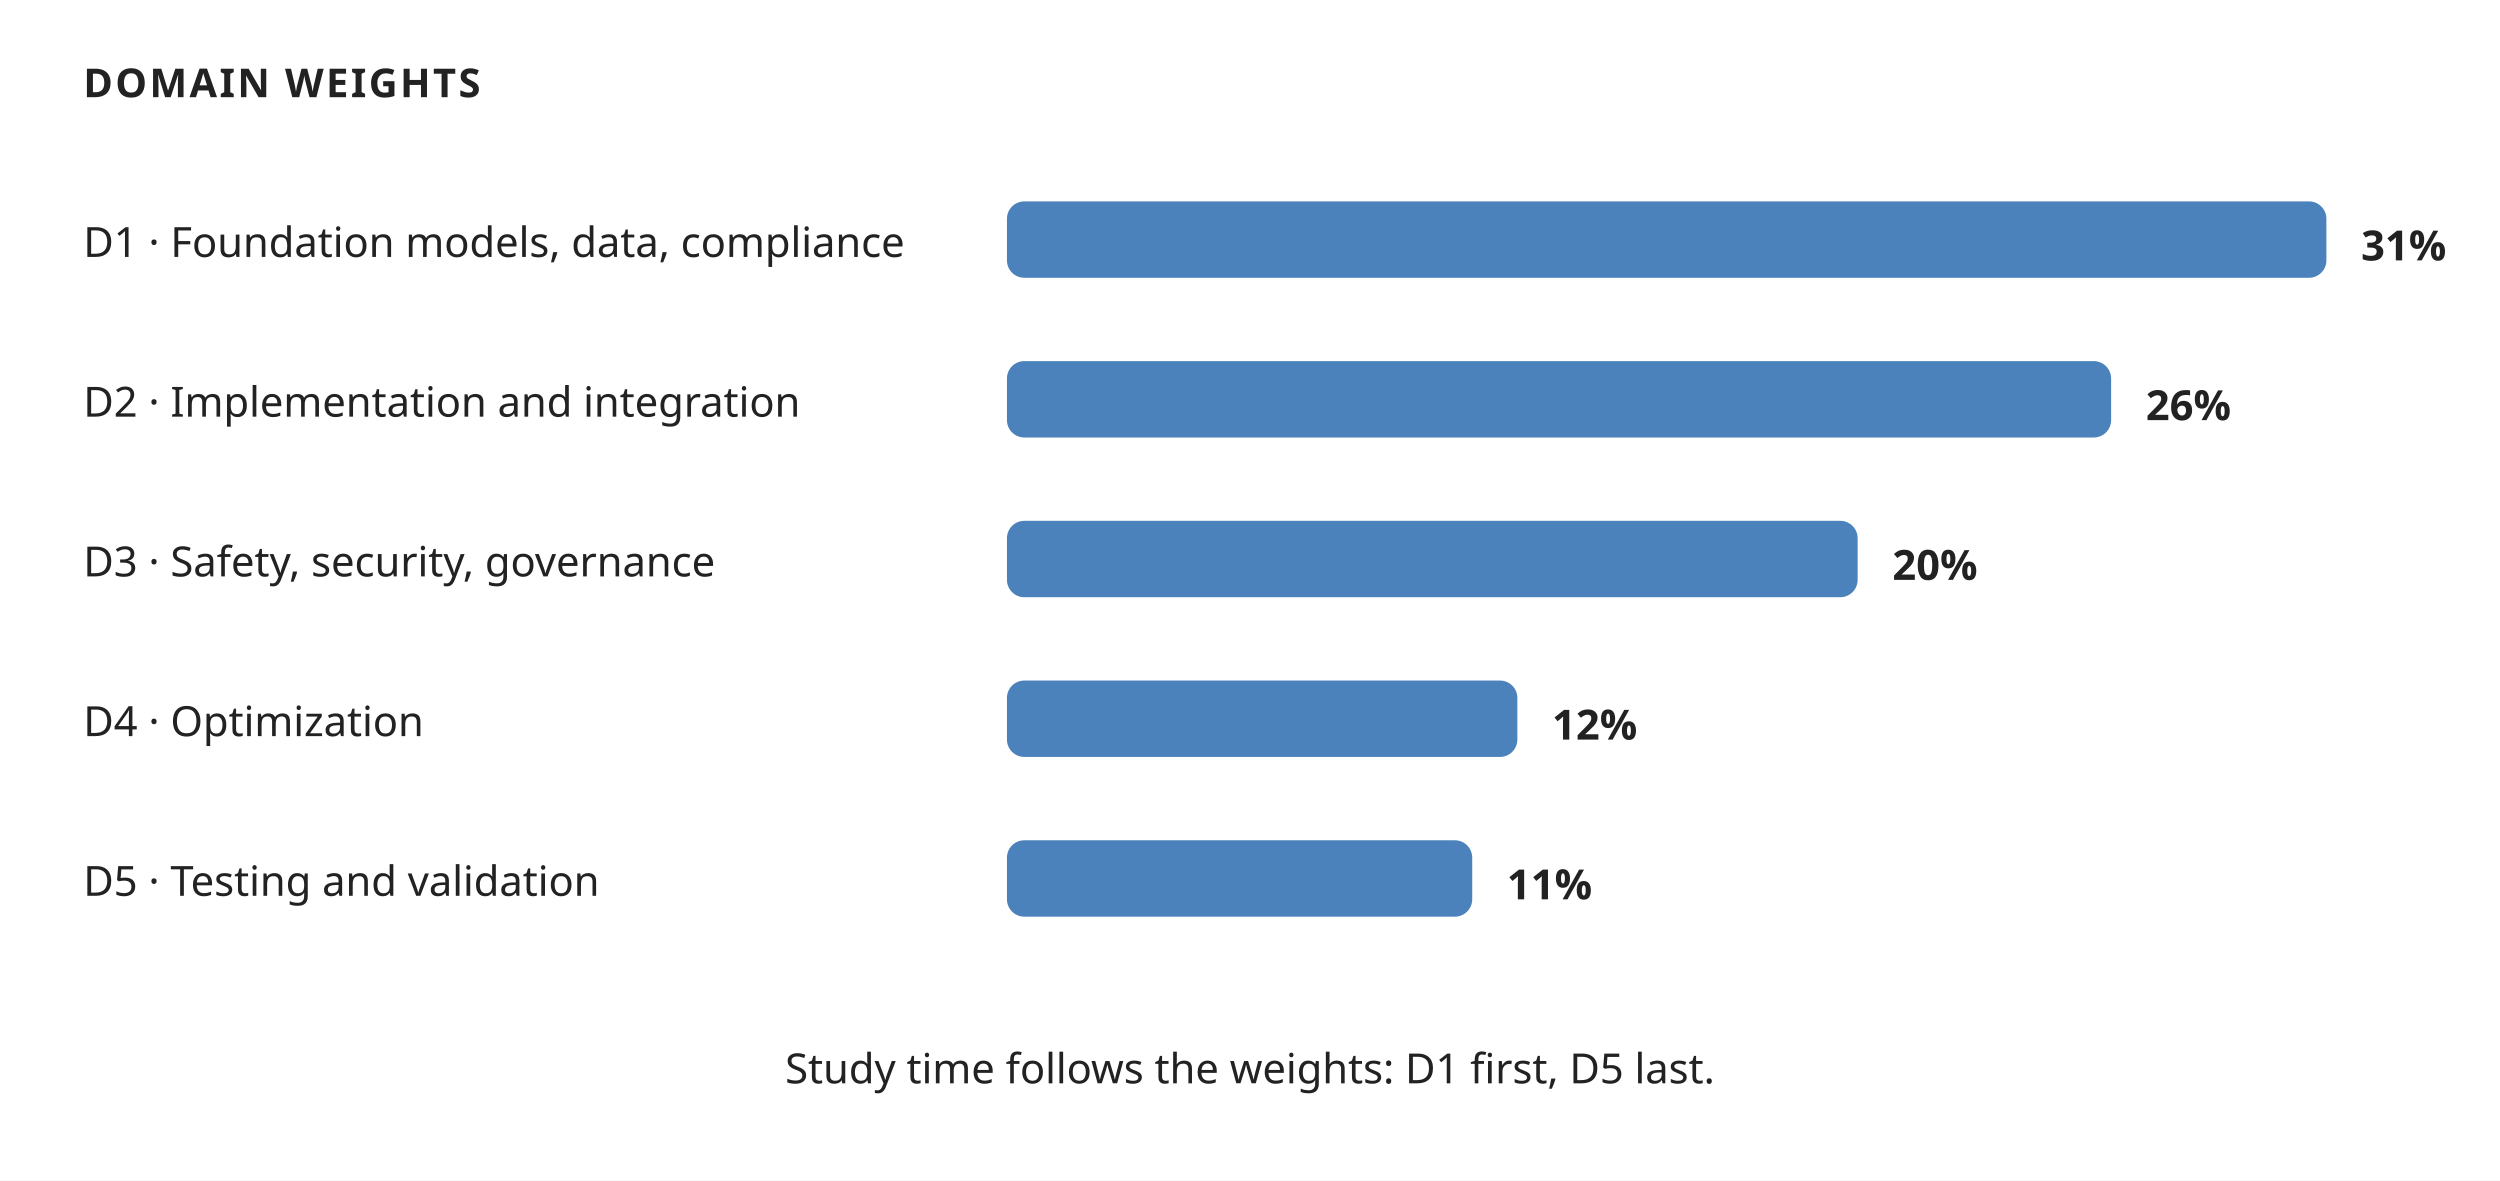
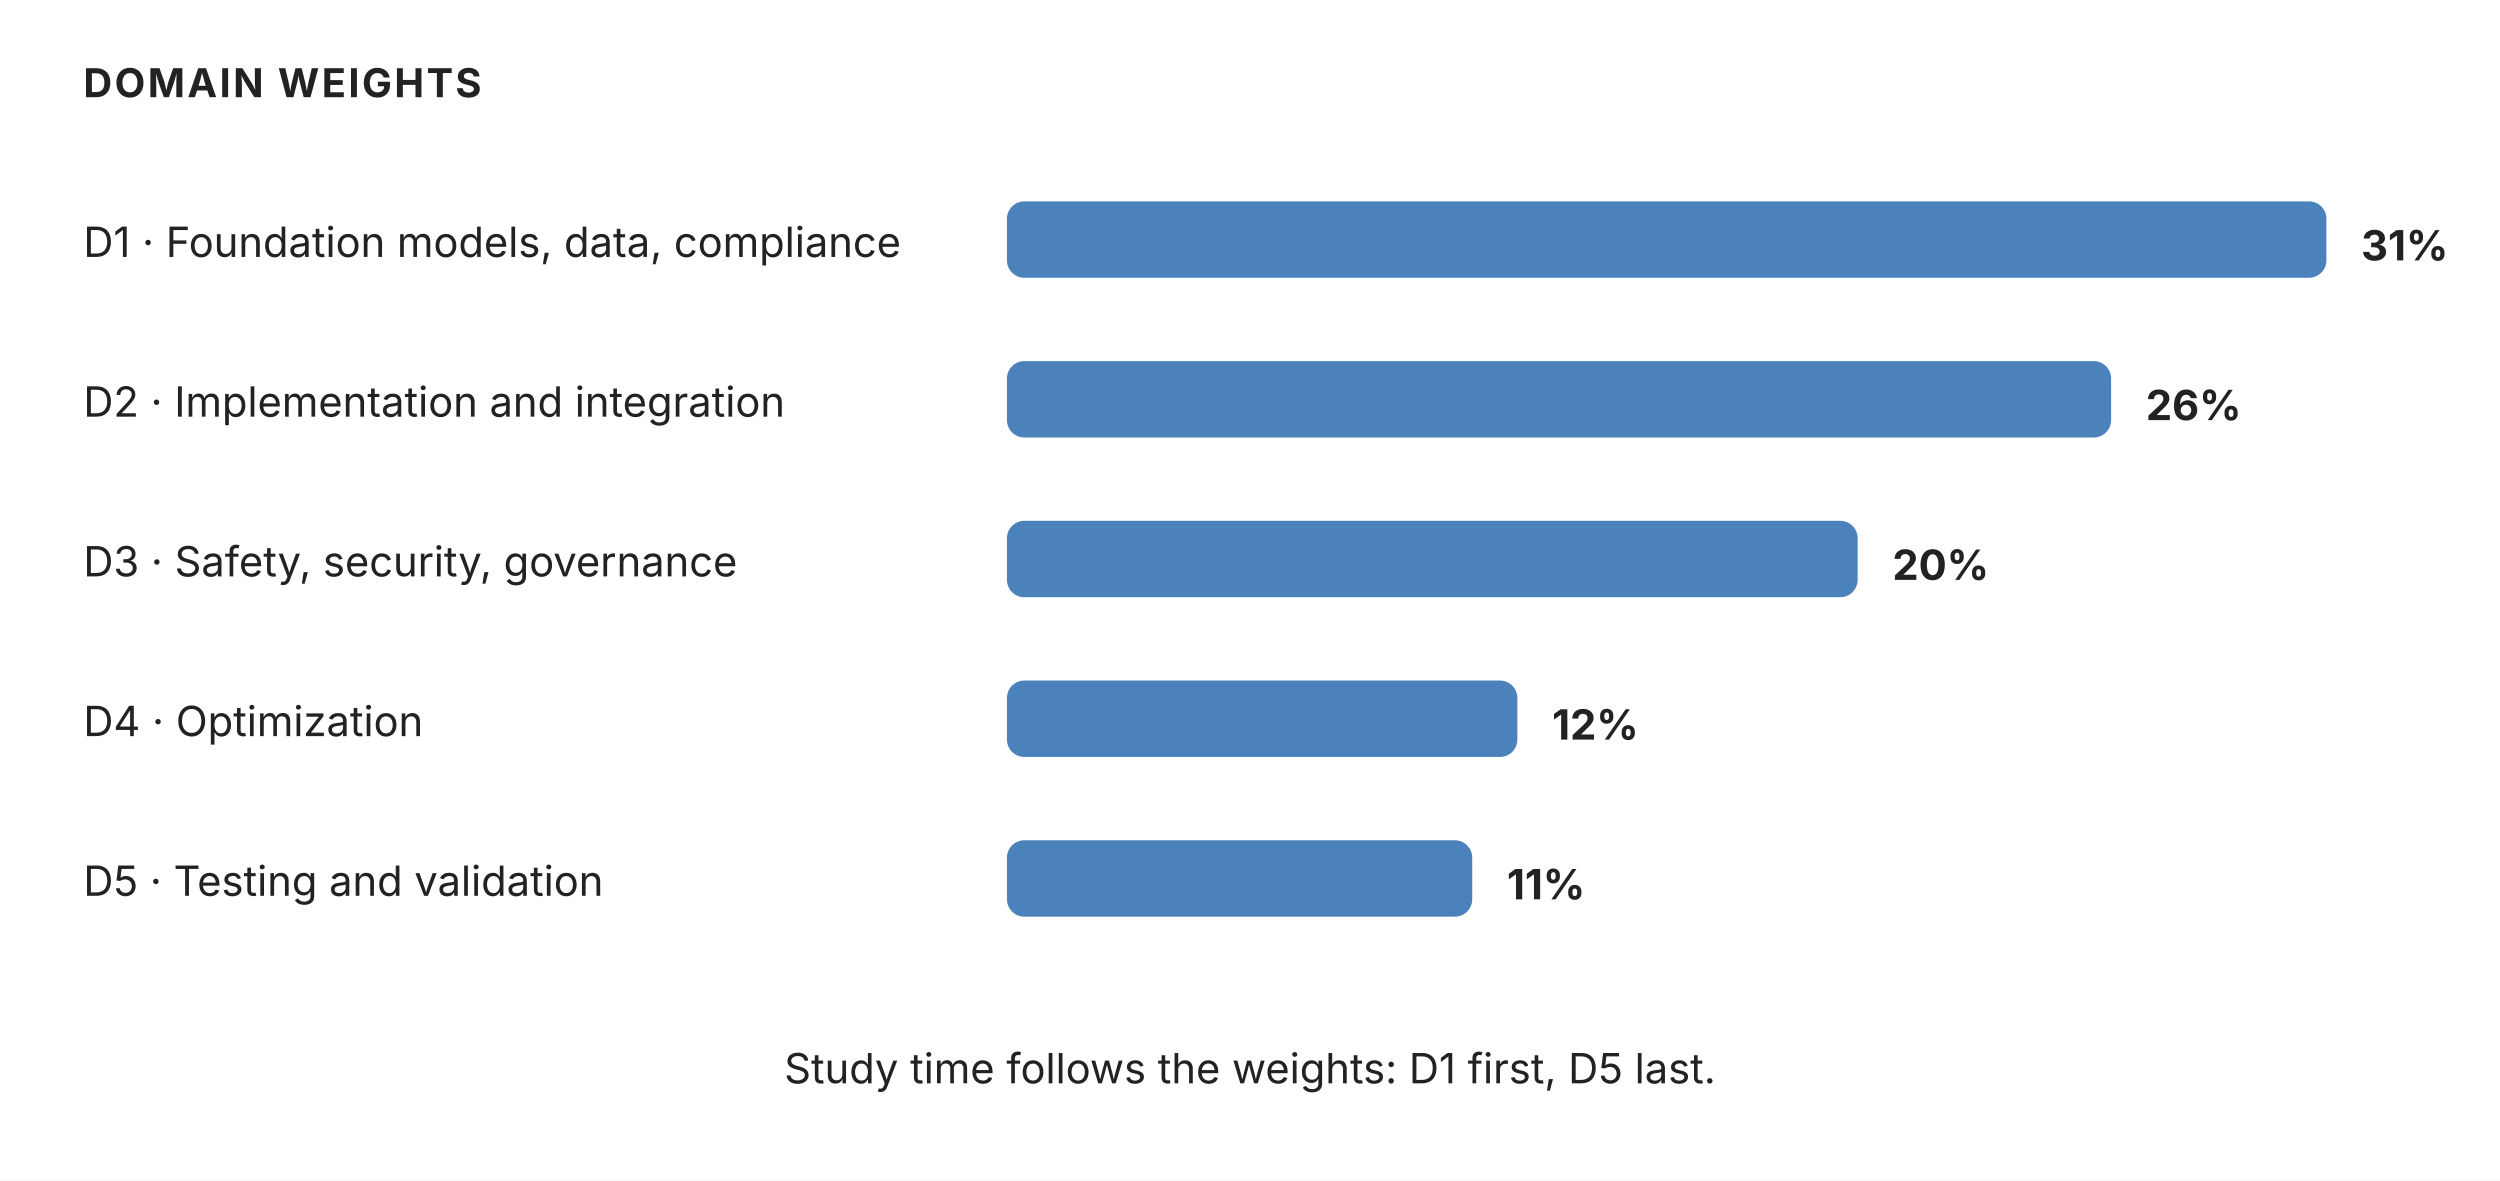
<svg xmlns="http://www.w3.org/2000/svg" width="720" height="340" viewBox="0 0 720 340" role="img" aria-label="Bar chart of AIP-C01 domain weights: D1 31, D2 26, D3 20, D4 12, D5 11 percent">
-   <style>text{font-family:'Trebuchet MS', Verdana, sans-serif;fill:#222222;}</style>
+   <style>text{font-family:"Anthropic Sans",Inter,"Source Sans 3","IBM Plex Sans",sans-serif;fill:#222222}</style>
  <rect width="720" height="340" fill="#ffffff" />
  <defs>
    <marker id="ar" viewBox="0 0 10 10" refX="9" refY="5" markerWidth="7" markerHeight="7" orient="auto-start-reverse">
      <path d="M 0 1 L 9 5 L 0 9 z" fill="#555555" />
    </marker>
  </defs>
  <text x="24" y="28" font-size="11.5" fill="#555555" text-anchor="start" font-weight="700" letter-spacing="0.06em">DOMAIN WEIGHTS</text>
  <text x="24" y="74" font-size="12" fill="#222222" text-anchor="start">D1 · Foundation models, data, compliance</text>
  <rect x="290" y="58" width="380" height="22" rx="5" fill="#2b6cb0" opacity="0.85" />
  <text x="680" y="75" font-size="12" fill="#222222" text-anchor="start" font-weight="700">31%</text>
  <text x="24" y="120" font-size="12" fill="#222222" text-anchor="start">D2 · Implementation and integration</text>
  <rect x="290" y="104" width="318" height="22" rx="5" fill="#2b6cb0" opacity="0.85" />
  <text x="618" y="121" font-size="12" fill="#222222" text-anchor="start" font-weight="700">26%</text>
  <text x="24" y="166" font-size="12" fill="#222222" text-anchor="start">D3 · Safety, security, governance</text>
  <rect x="290" y="150" width="245" height="22" rx="5" fill="#2b6cb0" opacity="0.85" />
  <text x="545" y="167" font-size="12" fill="#222222" text-anchor="start" font-weight="700">20%</text>
  <text x="24" y="212" font-size="12" fill="#222222" text-anchor="start">D4 · Optimization</text>
  <rect x="290" y="196" width="147" height="22" rx="5" fill="#2b6cb0" opacity="0.85" />
  <text x="447" y="213" font-size="12" fill="#222222" text-anchor="start" font-weight="700">12%</text>
  <text x="24" y="258" font-size="12" fill="#222222" text-anchor="start">D5 · Testing and validation</text>
  <rect x="290" y="242" width="134" height="22" rx="5" fill="#2b6cb0" opacity="0.85" />
  <text x="434" y="259" font-size="12" fill="#222222" text-anchor="start" font-weight="700">11%</text>
  <text x="360" y="312" font-size="12" fill="#555555" text-anchor="middle">Study time follows the weights: D1 first, D5 last.</text>
</svg>
